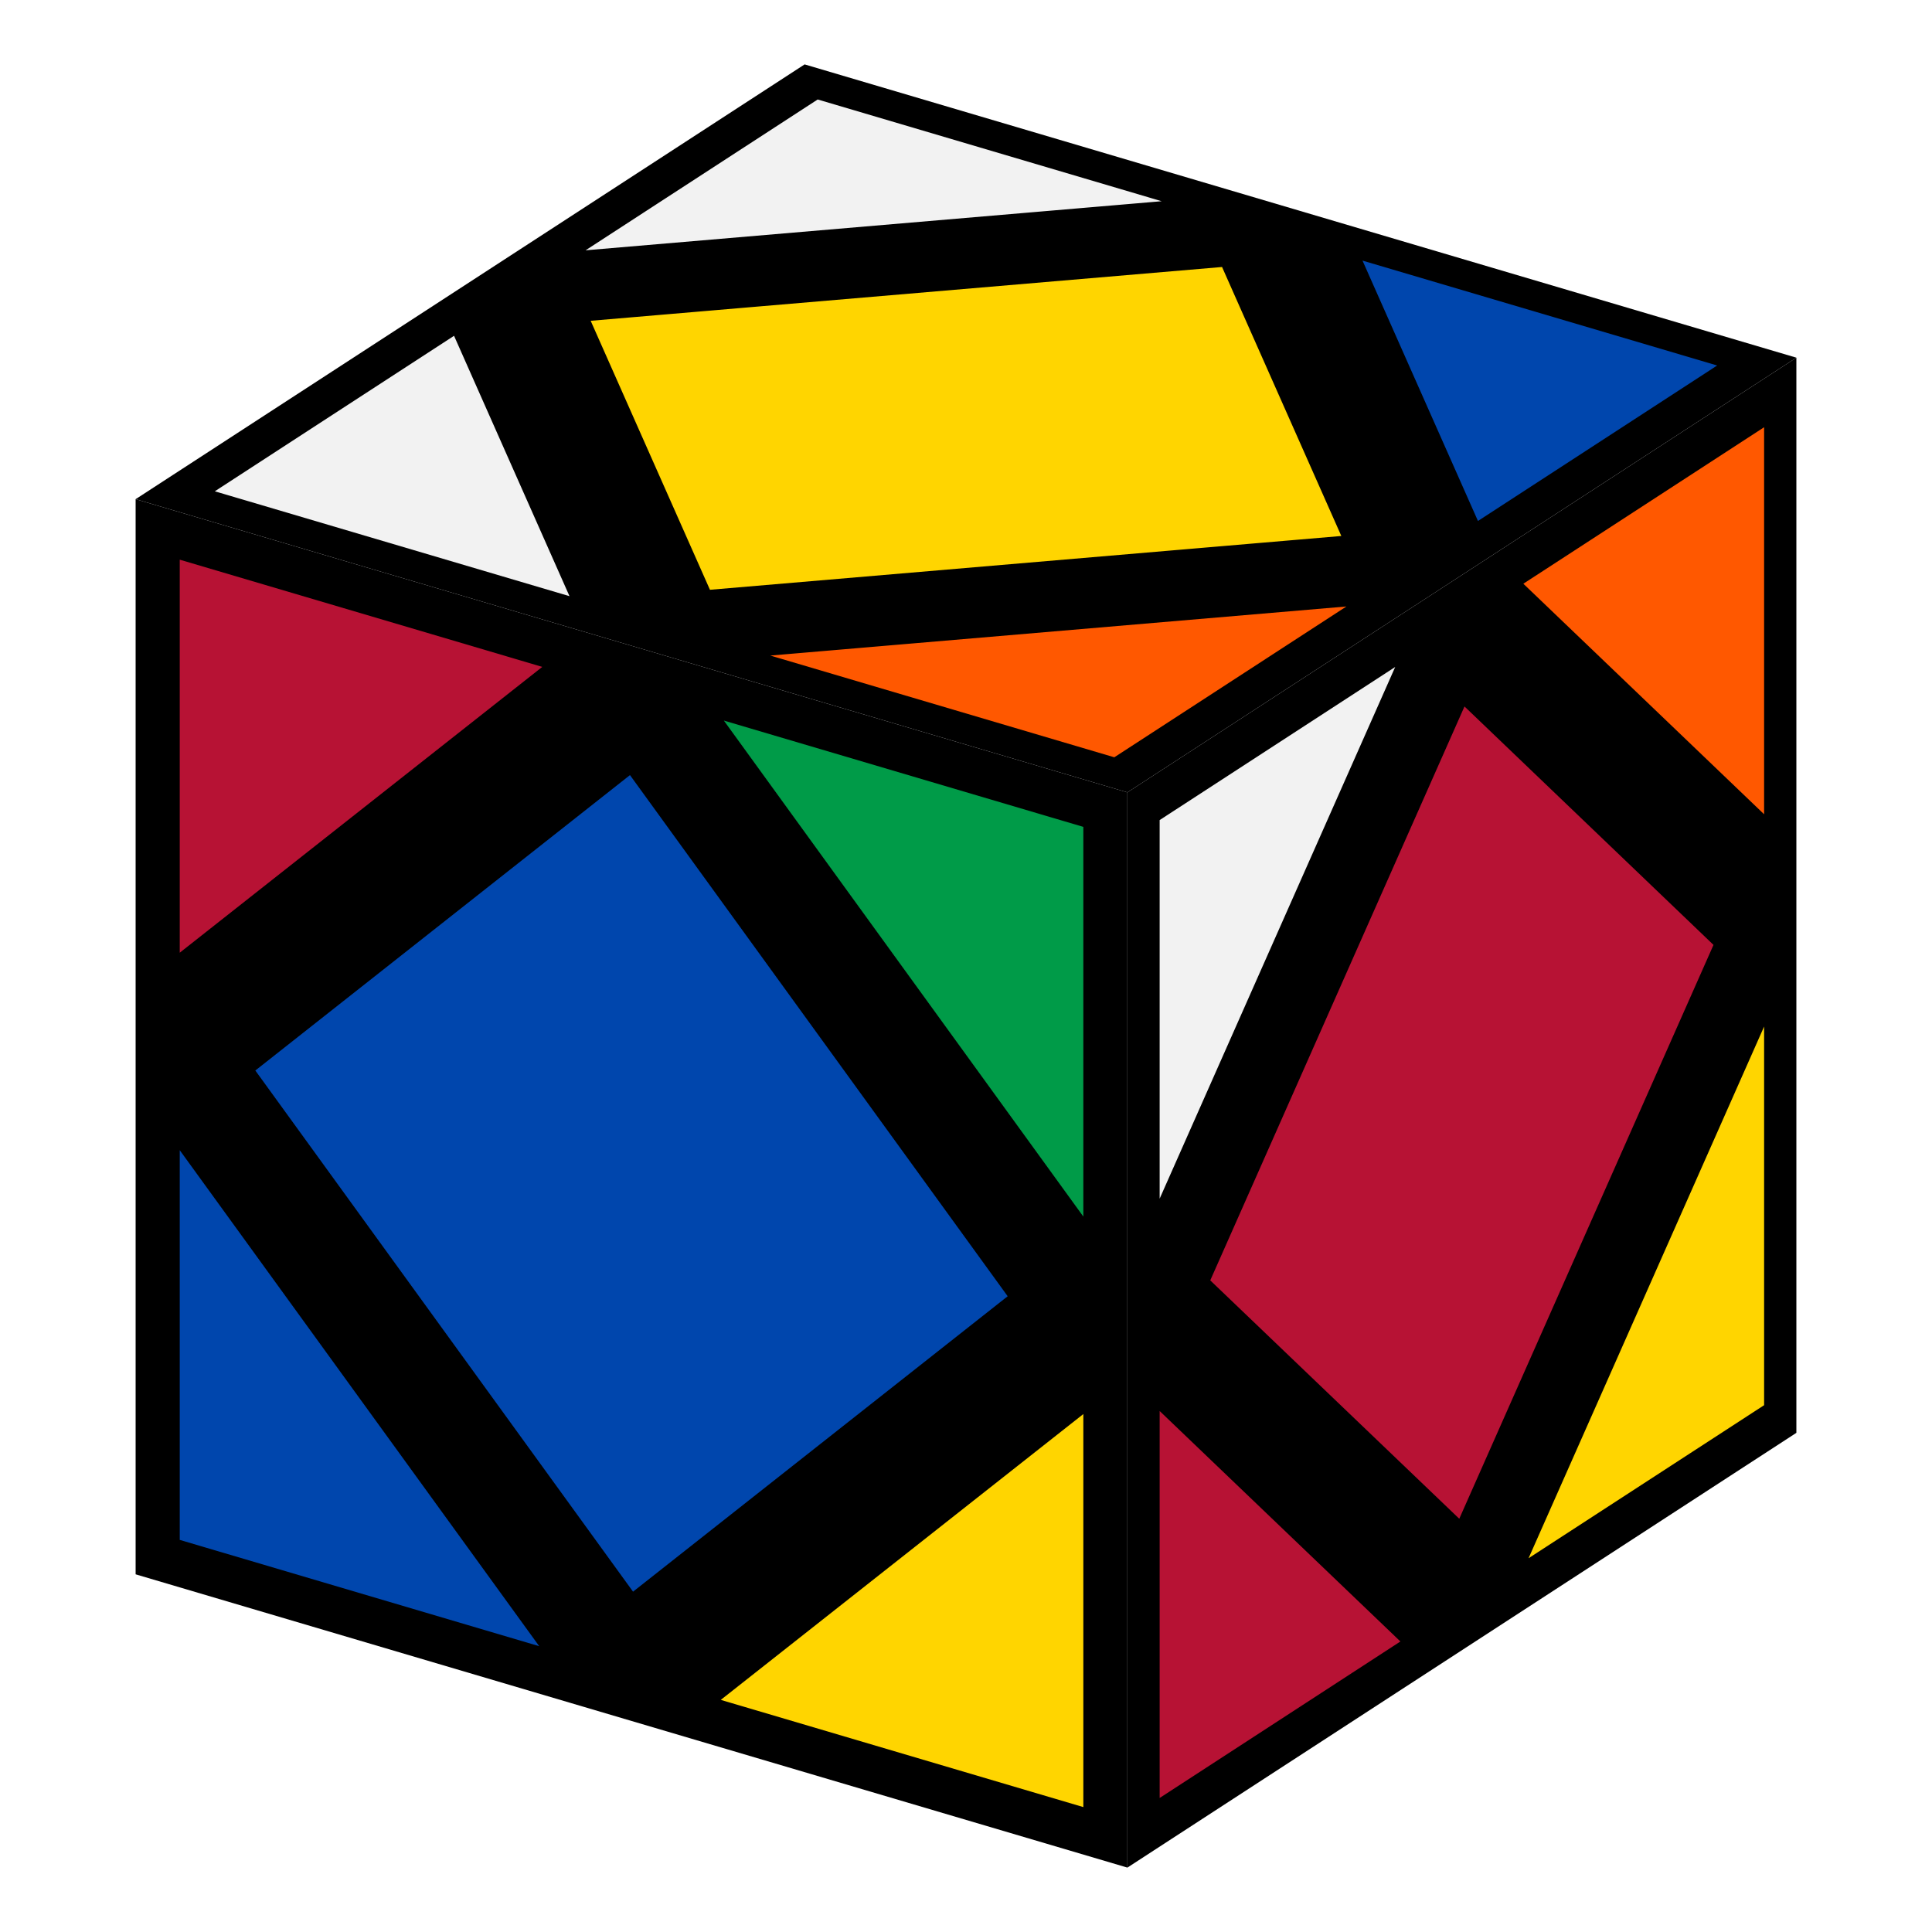
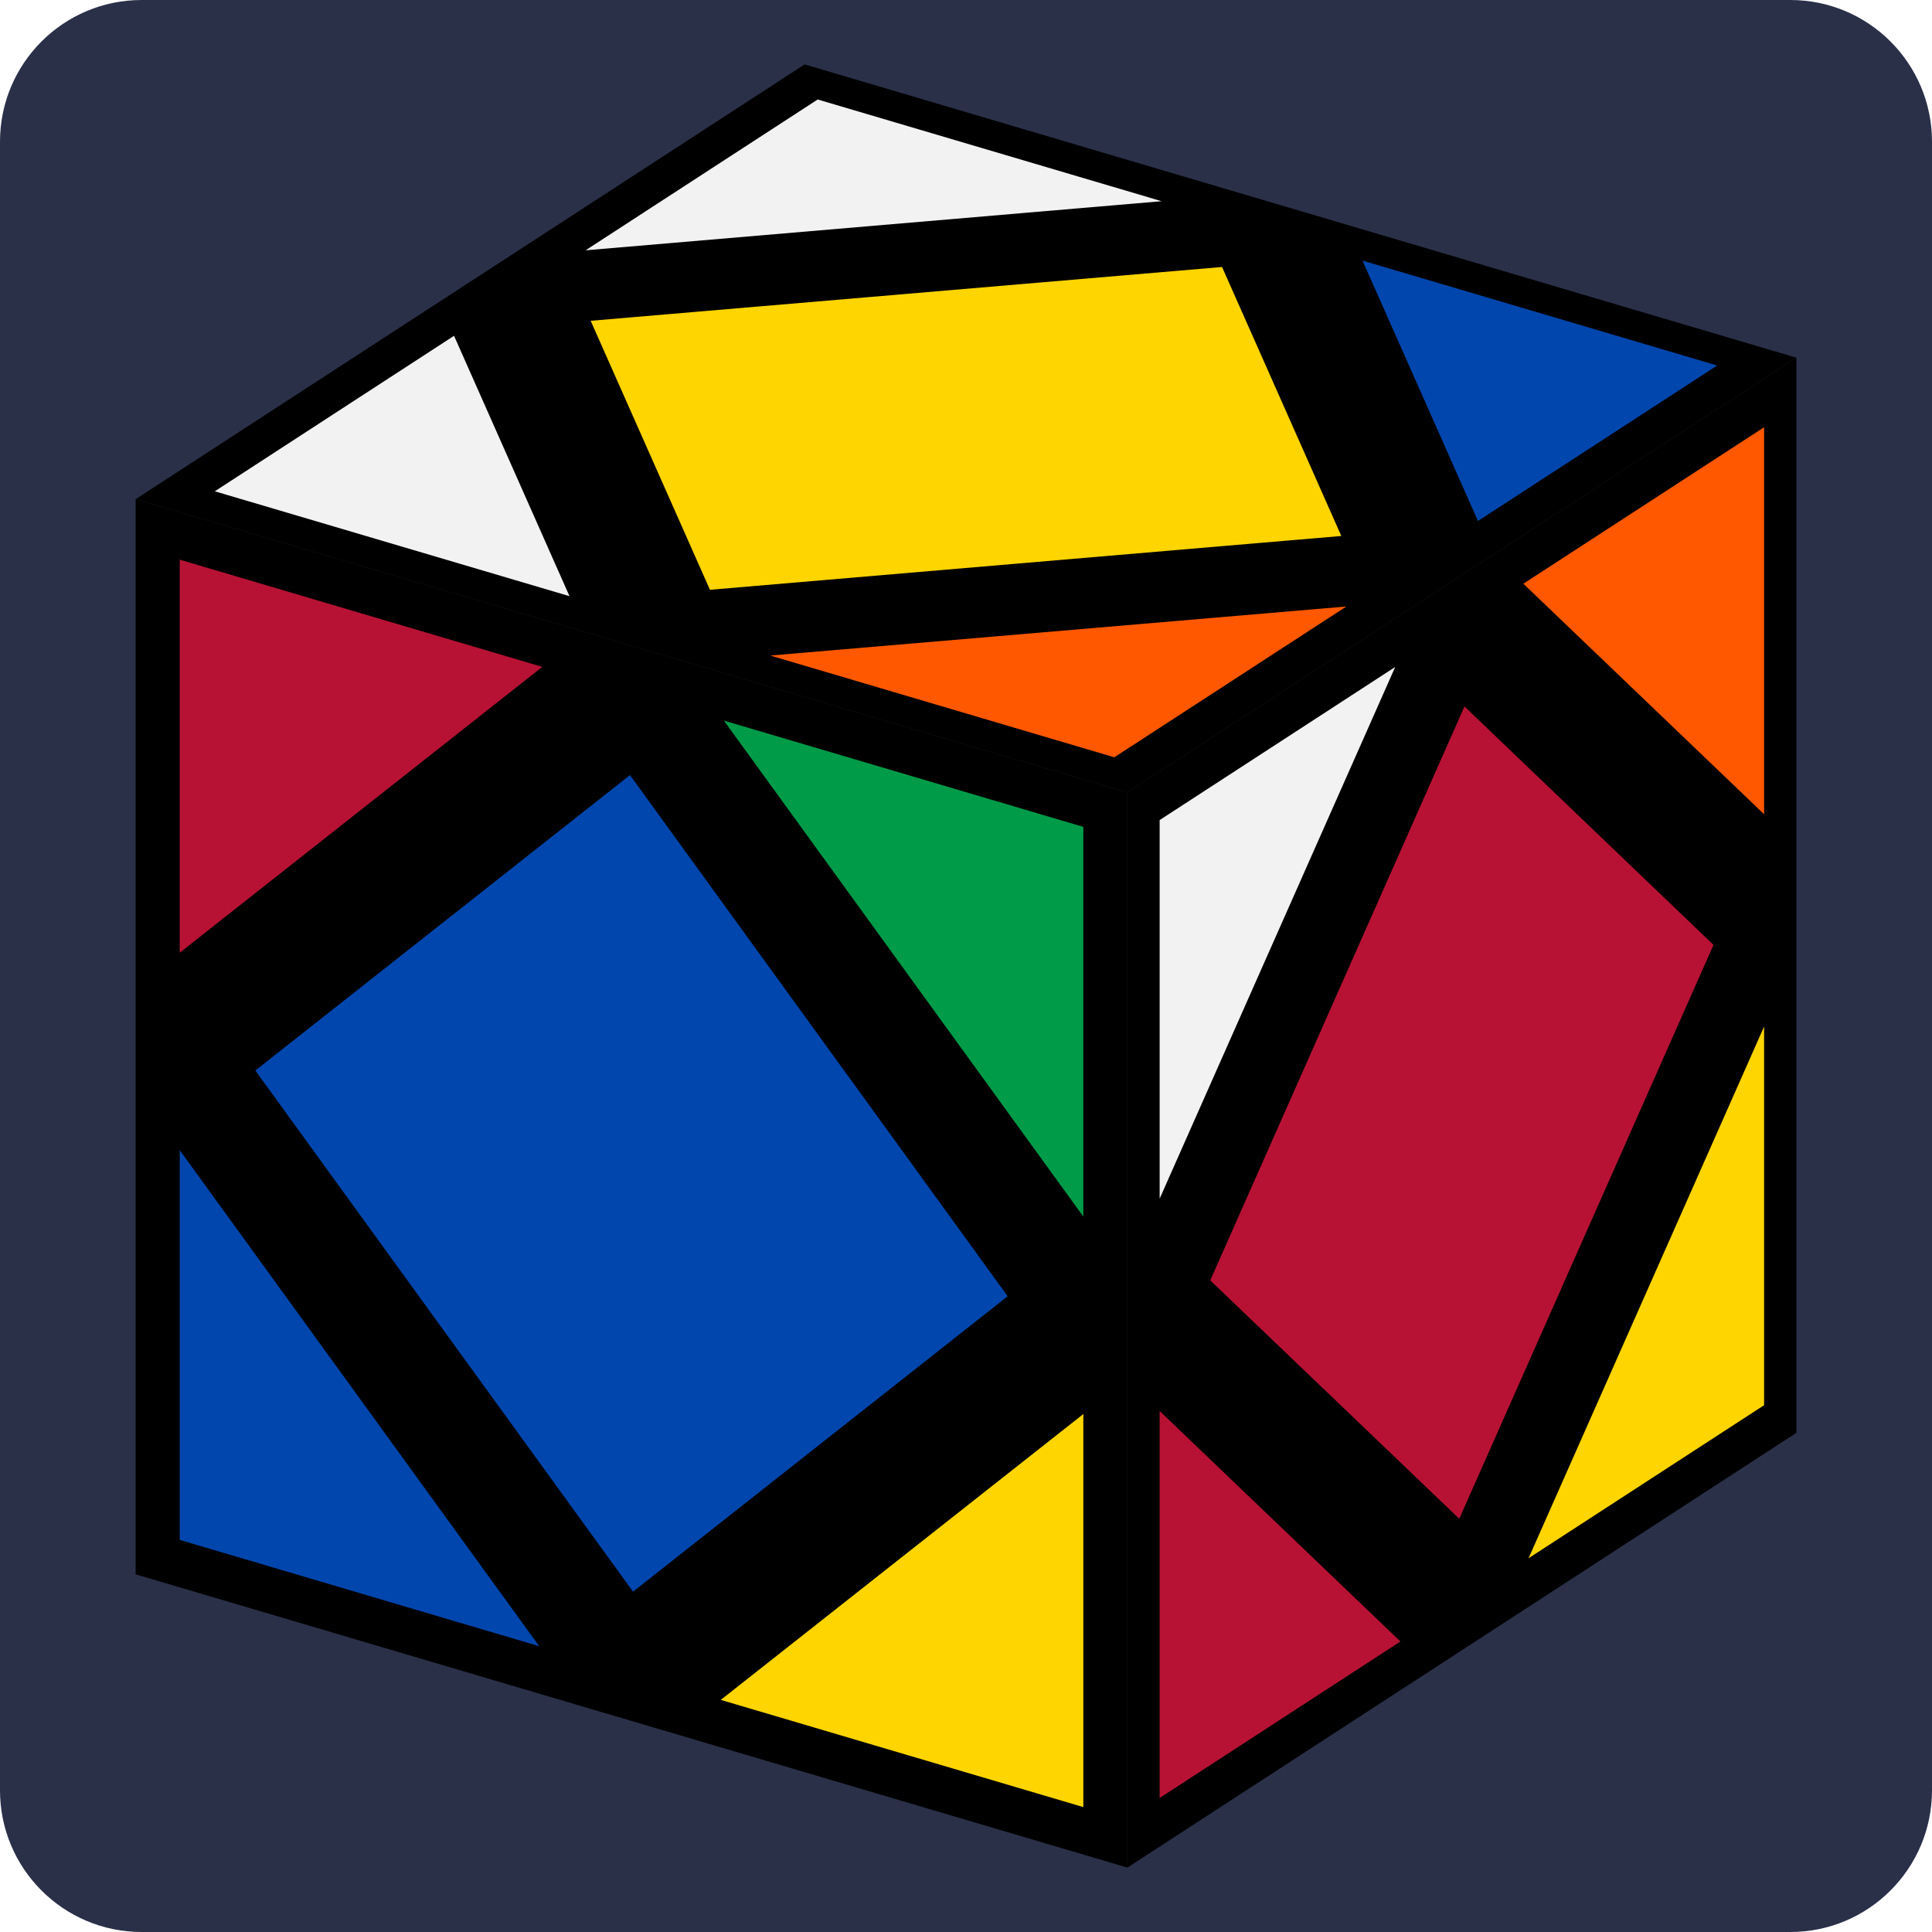
<svg xmlns="http://www.w3.org/2000/svg" viewBox="0 0 300 300" role="img" aria-label="Sarah Int · Hedge y' Hedge case, Skewb">
+   <rect x="0" y="0" width="300" height="300" rx="22" fill="#2a3048" />
  <path d="M278.94 55.54L175.06 123.04L21.06 77.51L124.94 10.00Z" fill="#000000" />
  <path d="M175.06 290.00L175.06 123.04L21.06 77.51L21.06 244.46Z" fill="#000000" />
  <path d="M175.06 290.00L175.06 123.04L278.94 55.54L278.94 222.49Z" fill="#000000" />
  <path d="M126.78 14.14L86.26 40.47L186.83 31.90Z" fill="#f2f2f2" stroke="#000000" stroke-width="2.4" stroke-linejoin="round" />
  <path d="M275.13 218.85L275.13 153.73L234.62 245.17Z" fill="#ffd500" stroke="#000000" stroke-width="2.4" stroke-linejoin="round" />
  <path d="M26.71 240.01L86.77 257.77L26.71 174.90Z" fill="#0046ad" stroke="#000000" stroke-width="2.4" stroke-linejoin="round" />
  <path d="M269.48 56.34L228.97 82.67L209.42 38.58Z" fill="#0046ad" stroke="#000000" stroke-width="2.4" stroke-linejoin="round" />
  <path d="M275.13 64.13L234.62 90.46L275.13 129.25Z" fill="#ff5800" stroke="#000000" stroke-width="2.4" stroke-linejoin="round" />
  <path d="M210.06 84.28L109.49 92.85L89.94 48.76L190.51 40.19Z" fill="#ffd500" stroke="#000000" stroke-width="2.4" stroke-linejoin="round" />
  <path d="M186.49 199.10L227.00 107.65L267.51 146.44L227.00 237.88Z" fill="#b71234" stroke="#000000" stroke-width="2.4" stroke-linejoin="round" />
  <path d="M30.52 76.70L90.58 94.46L71.03 50.37Z" fill="#f2f2f2" stroke="#000000" stroke-width="2.4" stroke-linejoin="round" />
  <path d="M26.71 85.30L86.77 103.06L26.71 150.41Z" fill="#b71234" stroke="#000000" stroke-width="2.4" stroke-linejoin="round" />
  <path d="M178.87 281.40L178.87 216.29L219.38 255.07Z" fill="#b71234" stroke="#000000" stroke-width="2.4" stroke-linejoin="round" />
  <path d="M158.12 201.51L98.06 118.64L38.00 166.00L98.06 248.87Z" fill="#0046ad" stroke="#000000" stroke-width="2.4" stroke-linejoin="round" />
  <path d="M169.42 282.21L169.42 217.10L109.36 264.45Z" fill="#ffd500" stroke="#000000" stroke-width="2.4" stroke-linejoin="round" />
  <path d="M173.22 118.90L113.17 101.14L213.74 92.57Z" fill="#ff5800" stroke="#000000" stroke-width="2.4" stroke-linejoin="round" />
  <path d="M178.87 126.69L219.38 100.36L178.87 191.80Z" fill="#f2f2f2" stroke="#000000" stroke-width="2.4" stroke-linejoin="round" />
  <path d="M169.42 127.50L169.42 192.61L109.36 109.74Z" fill="#009b48" stroke="#000000" stroke-width="2.4" stroke-linejoin="round" />
</svg>
